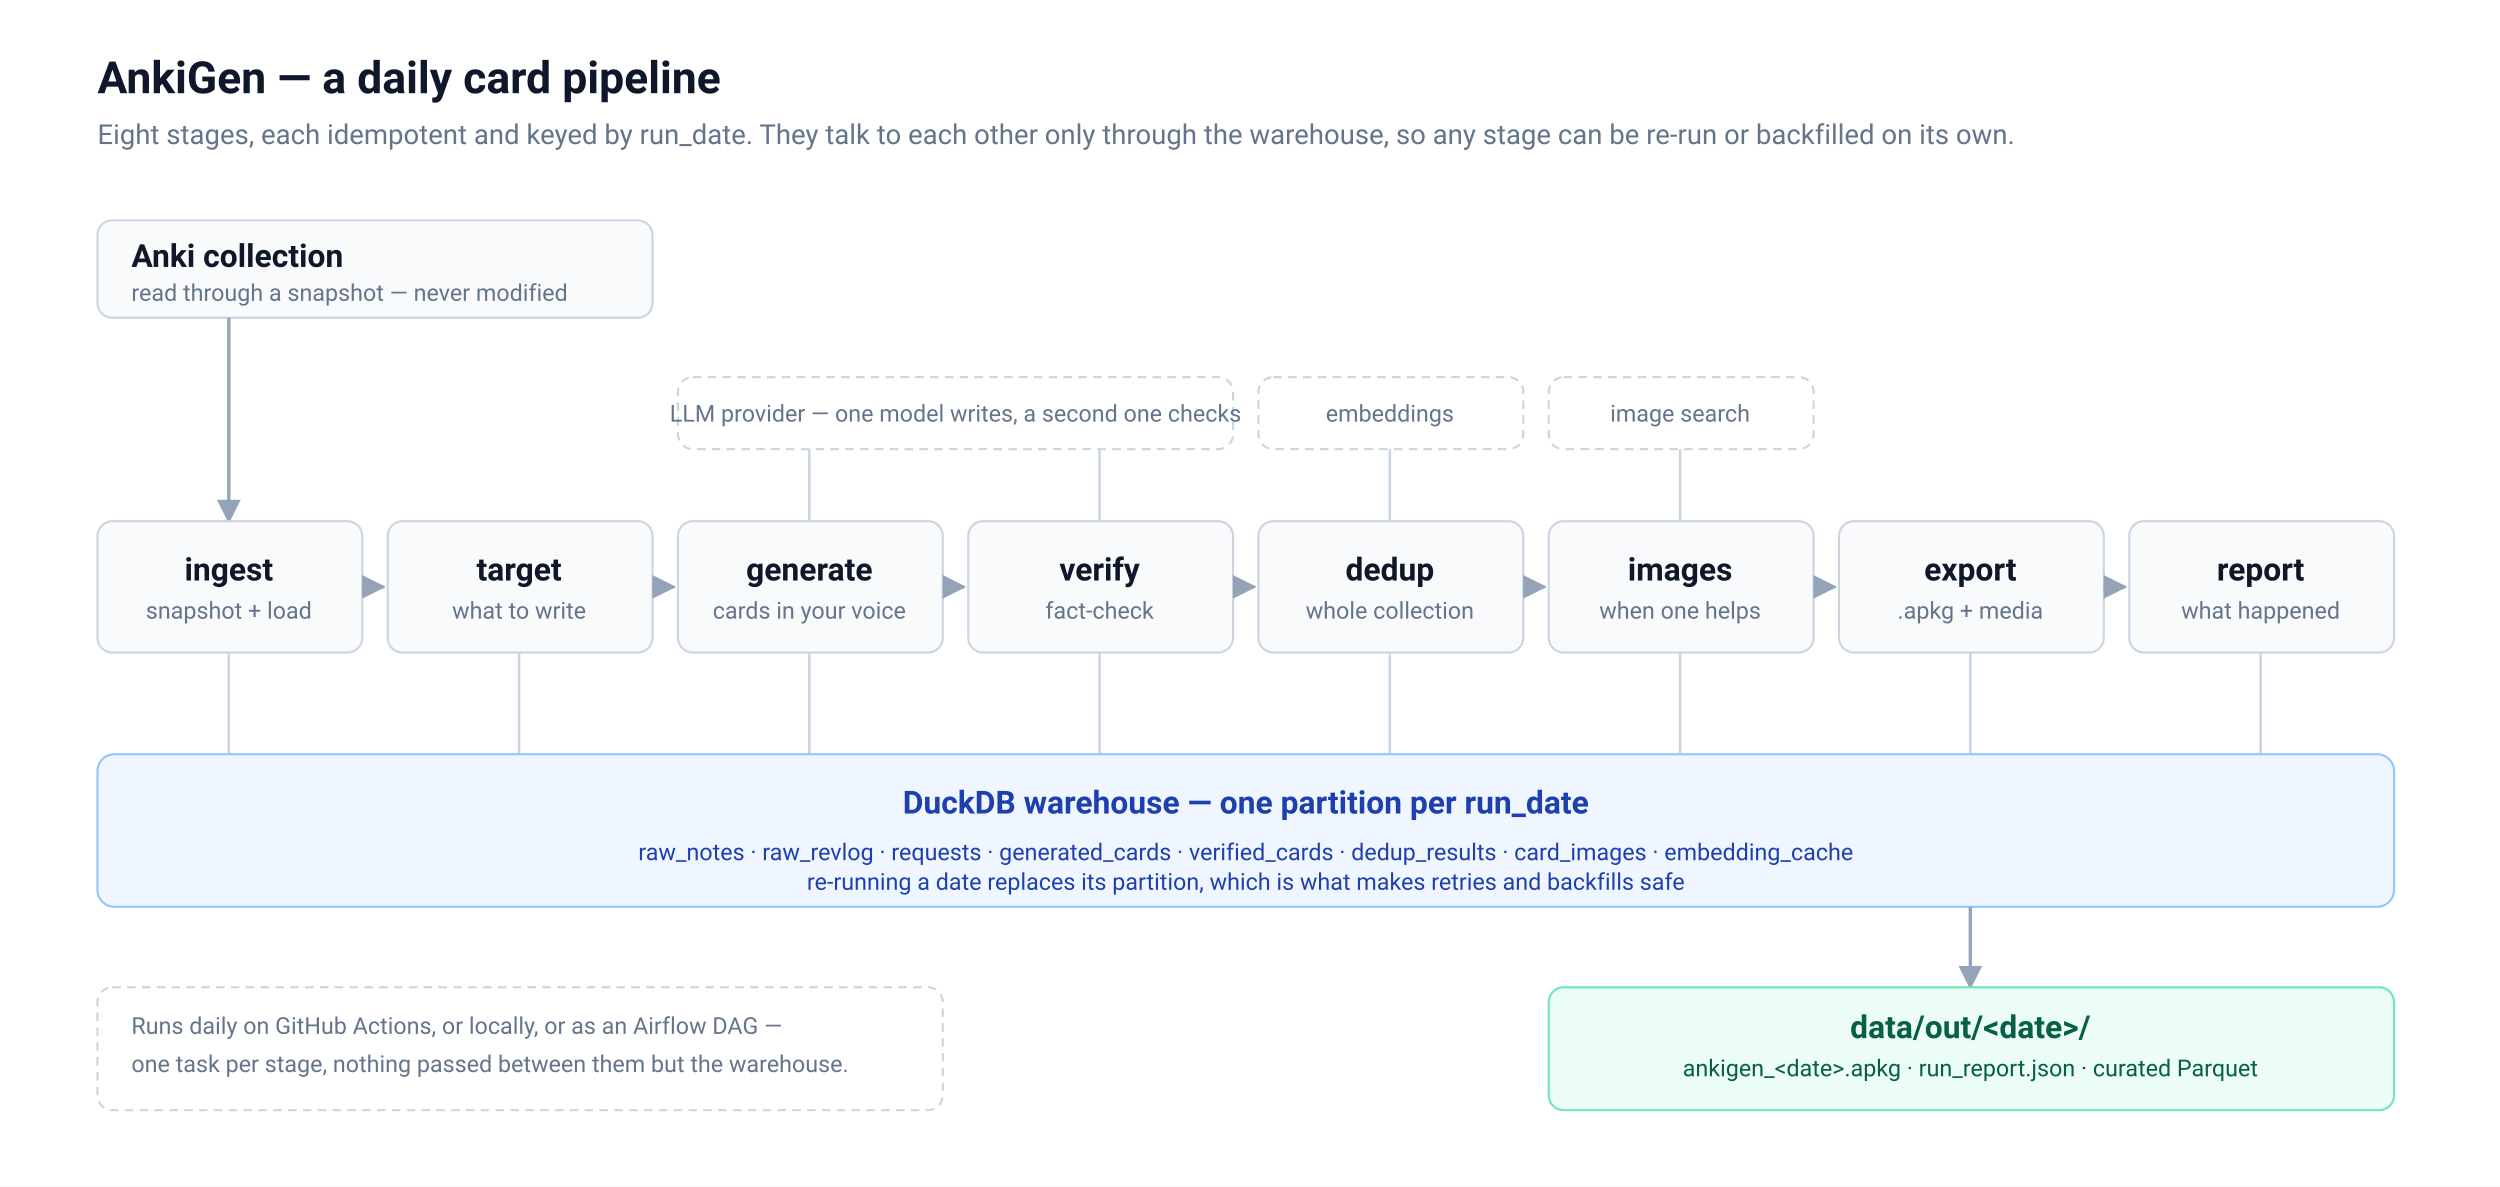
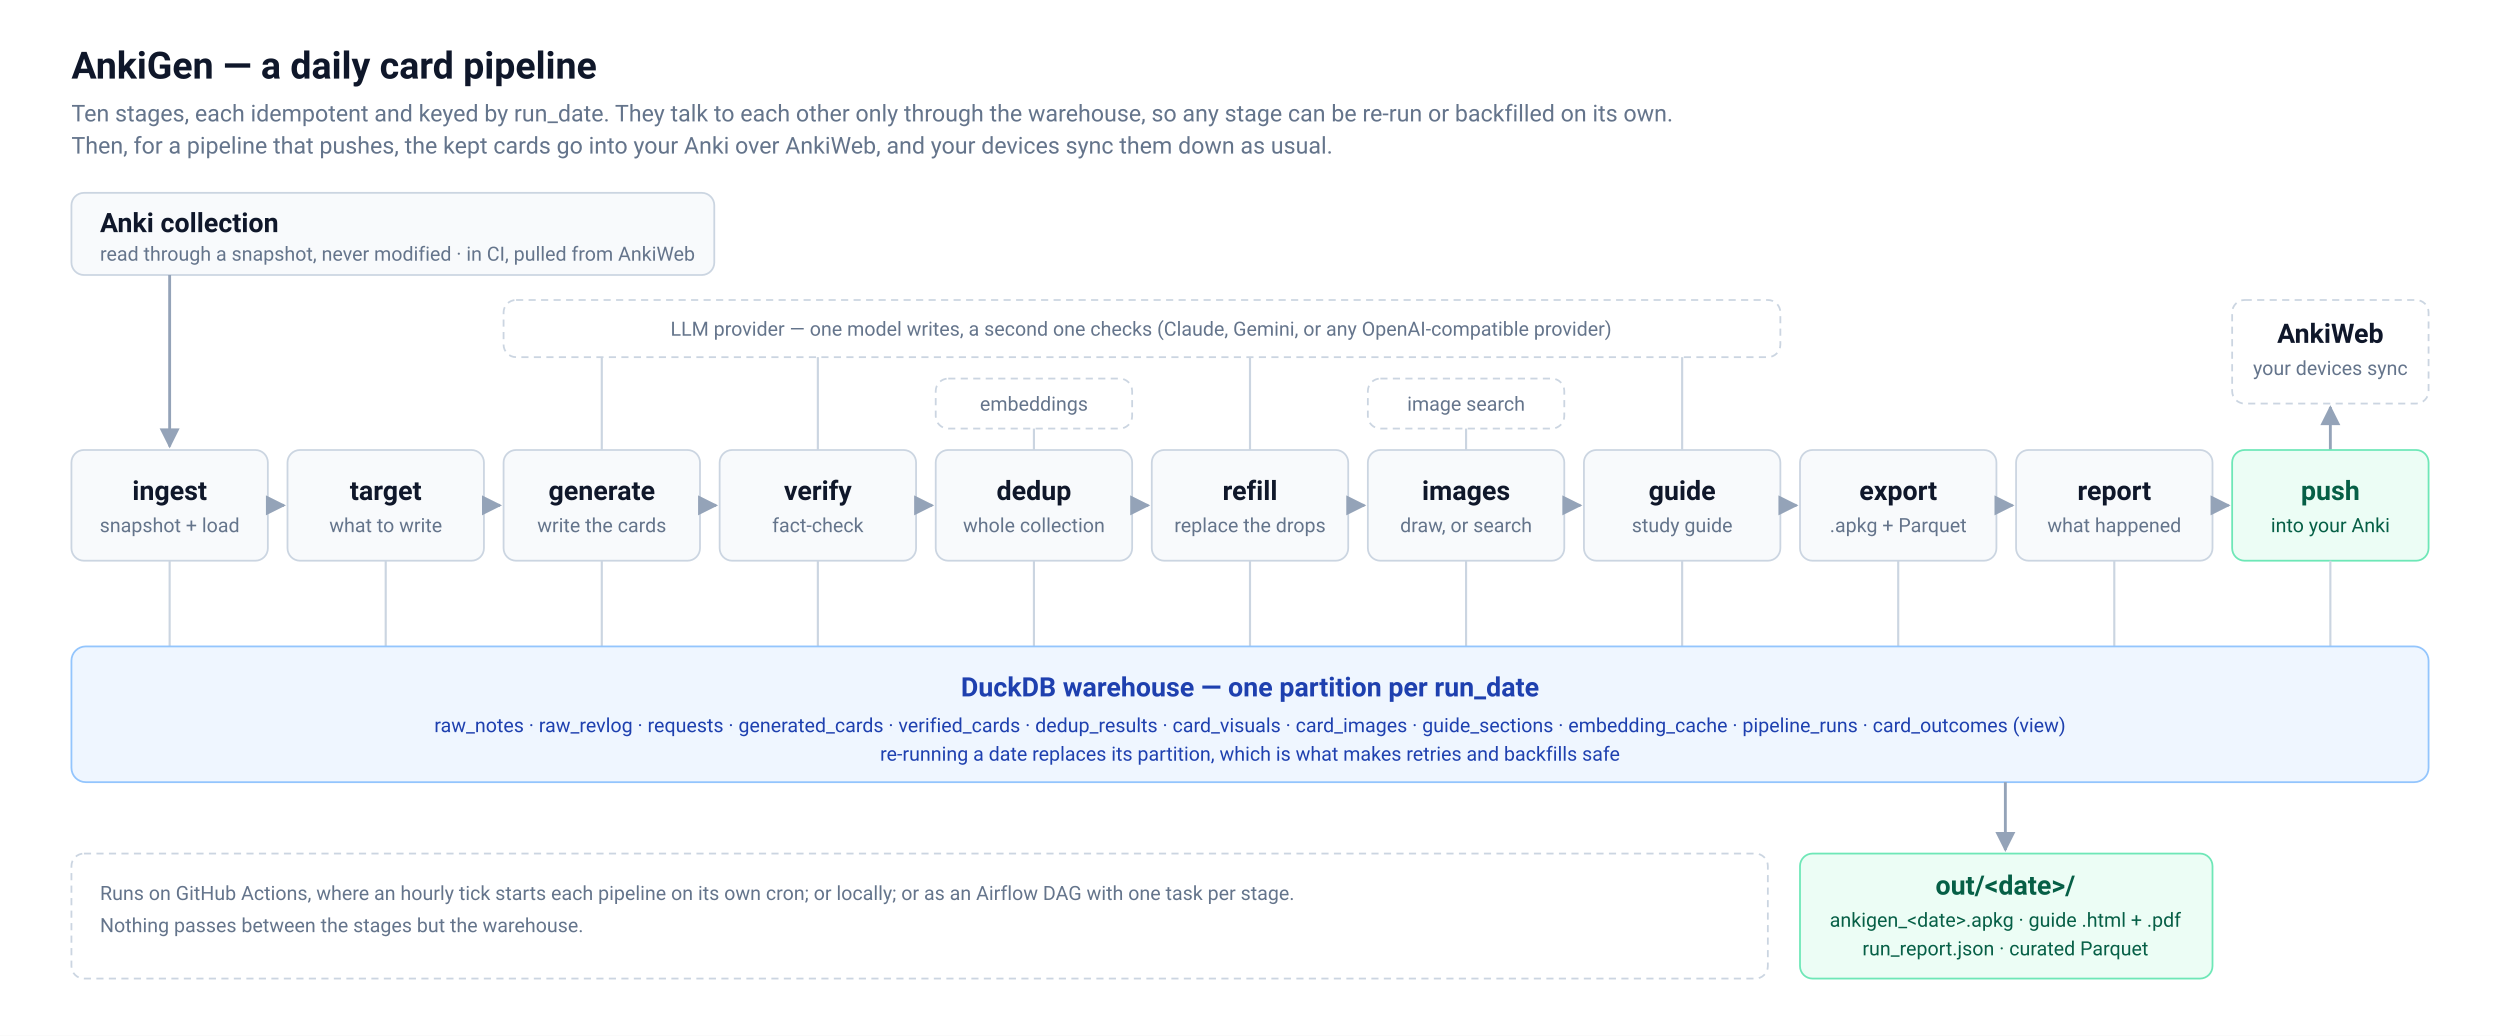
- <svg xmlns="http://www.w3.org/2000/svg" viewBox="0 0 1180 560" width="1180" height="560" font-family="-apple-system, BlinkMacSystemFont, 'Segoe UI', Roboto, Helvetica, Arial, sans-serif">
+ <svg xmlns="http://www.w3.org/2000/svg" viewBox="0 0 1400 580" width="1400" height="580" font-family="-apple-system, BlinkMacSystemFont, 'Segoe UI', Roboto, Helvetica, Arial, sans-serif">
  <style>
    .bg    { fill: #ffffff; }
    .card  { fill: #f8fafc; stroke: #cbd5e1; }
    .name  { fill: #0f172a; font-size: 15px; font-weight: 600; }
    .sub   { fill: #64748b; font-size: 11px; }
    .title { fill: #0f172a; font-size: 21px; font-weight: 600; }
    .lede  { fill: #64748b; font-size: 13px; }
    .wh    { fill: #eff6ff; stroke: #93c5fd; }
    .whtxt { fill: #1e40af; }
    .out   { fill: #ecfdf5; stroke: #6ee7b7; }
    .outtxt{ fill: #065f46; }
    .ext   { fill: none; stroke: #cbd5e1; stroke-dasharray: 4 3; }
    .exttxt{ fill: #64748b; font-size: 11px; }
    .flow  { stroke: #94a3b8; fill: none; stroke-width: 1.6; }
    .tick  { stroke: #cbd5e1; stroke-width: 1.2; }
    @media (prefers-color-scheme: dark) {
      .bg    { fill: #0d1117; }
      .card  { fill: #161b22; stroke: #30363d; }
      .name  { fill: #e6edf3; }
      .sub   { fill: #8b949e; }
      .title { fill: #e6edf3; }
      .lede  { fill: #8b949e; }
      .wh    { fill: #0b2545; stroke: #1f6feb; }
      .whtxt { fill: #79c0ff; }
      .out   { fill: #0d2b22; stroke: #238636; }
      .outtxt{ fill: #7ee2b8; }
      .ext   { stroke: #30363d; }
      .exttxt{ fill: #8b949e; }
      .flow  { stroke: #6e7681; }
      .tick  { stroke: #30363d; }
    }
  </style>
  <defs>
    <marker id="a" viewBox="0 0 10 10" refX="9" refY="5" markerWidth="7" markerHeight="7" orient="auto">
      <path d="M0,0 L10,5 L0,10 z" fill="#94a3b8" />
    </marker>
  </defs>
-   <rect class="bg" width="1180" height="560" />
-   <text class="title" x="46" y="44">AnkiGen — a daily card pipeline</text>
-   <text class="lede" x="46" y="68">Eight stages, each idempotent and keyed by run_date. They talk to each other only through the warehouse, so any stage can be re-run or backfilled on its own.</text>
-   <rect class="card" x="46" y="104" width="262" height="46" rx="7" />
-   <text class="name" x="62" y="126">Anki collection</text>
-   <text class="sub" x="62" y="142">read through a snapshot — never modified</text>
-   <path class="flow" d="M108 150 L108 246" marker-end="url(#a)" />
-   <rect class="ext" x="320" y="178" width="262" height="34" rx="7" />
-   <text class="exttxt" x="451" y="199" text-anchor="middle">LLM provider — one model writes, a second one checks</text>
-   <path class="tick" d="M382 212 L382 246" />
-   <path class="tick" d="M519 212 L519 246" />
-   <rect class="ext" x="594" y="178" width="125" height="34" rx="7" />
-   <text class="exttxt" x="656" y="199" text-anchor="middle">embeddings</text>
-   <path class="tick" d="M656 212 L656 246" />
-   <rect class="ext" x="731" y="178" width="125" height="34" rx="7" />
-   <text class="exttxt" x="793" y="199" text-anchor="middle">image search</text>
-   <path class="tick" d="M793 212 L793 246" />
+   <rect class="bg" width="1400" height="580" />
+   <text class="title" x="40" y="44">AnkiGen — a daily card pipeline</text>
+   <text class="lede" x="40" y="68">Ten stages, each idempotent and keyed by run_date. They talk to each other only through the warehouse, so any stage can be re-run or backfilled on its own.</text>
+   <text class="lede" x="40" y="86">Then, for a pipeline that pushes, the kept cards go into your Anki over AnkiWeb, and your devices sync them down as usual.</text>
+   <rect class="card" x="40" y="108" width="360" height="46" rx="7" />
+   <text class="name" x="56" y="130">Anki collection</text>
+   <text class="sub" x="56" y="146">read through a snapshot, never modified · in CI, pulled from AnkiWeb</text>
+   <path class="flow" d="M95 154 L95 250" marker-end="url(#a)" />
+   <rect class="ext" x="282" y="168" width="715" height="32" rx="7" />
+   <text class="exttxt" x="639" y="188" text-anchor="middle">LLM provider — one model writes, a second one checks (Claude, Gemini, or any OpenAI-compatible provider)</text>
+   <path class="tick" d="M337 200 L337 252 M458 200 L458 252 M700 200 L700 252 M942 200 L942 252" />
+   <rect class="ext" x="524" y="212" width="110" height="28" rx="7" />
+   <text class="exttxt" x="579" y="230" text-anchor="middle">embeddings</text>
+   <path class="tick" d="M579 240 L579 252" />
+   <rect class="ext" x="766" y="212" width="110" height="28" rx="7" />
+   <text class="exttxt" x="821" y="230" text-anchor="middle">image search</text>
+   <path class="tick" d="M821 240 L821 252" />
+   <rect class="ext" x="1250" y="168" width="110" height="58" rx="7" />
+   <text class="name" x="1305" y="192" text-anchor="middle">AnkiWeb</text>
+   <text class="exttxt" x="1305" y="210" text-anchor="middle">your devices sync</text>
+   <path class="flow" d="M1305 252 L1305 228" marker-end="url(#a)" />
  <g>
-     <rect class="card" x="46" y="246" width="125" height="62" rx="7" />
-     <text class="name" x="108" y="274" text-anchor="middle">ingest</text>
-     <text class="sub" x="108" y="292" text-anchor="middle">snapshot + load</text>
-     <rect class="card" x="183" y="246" width="125" height="62" rx="7" />
-     <text class="name" x="245" y="274" text-anchor="middle">target</text>
-     <text class="sub" x="245" y="292" text-anchor="middle">what to write</text>
-     <rect class="card" x="320" y="246" width="125" height="62" rx="7" />
-     <text class="name" x="382" y="274" text-anchor="middle">generate</text>
-     <text class="sub" x="382" y="292" text-anchor="middle">cards in your voice</text>
-     <rect class="card" x="457" y="246" width="125" height="62" rx="7" />
-     <text class="name" x="519" y="274" text-anchor="middle">verify</text>
-     <text class="sub" x="519" y="292" text-anchor="middle">fact-check</text>
-     <rect class="card" x="594" y="246" width="125" height="62" rx="7" />
-     <text class="name" x="656" y="274" text-anchor="middle">dedup</text>
-     <text class="sub" x="656" y="292" text-anchor="middle">whole collection</text>
-     <rect class="card" x="731" y="246" width="125" height="62" rx="7" />
-     <text class="name" x="793" y="274" text-anchor="middle">images</text>
-     <text class="sub" x="793" y="292" text-anchor="middle">when one helps</text>
-     <rect class="card" x="868" y="246" width="125" height="62" rx="7" />
-     <text class="name" x="930" y="274" text-anchor="middle">export</text>
-     <text class="sub" x="930" y="292" text-anchor="middle">.apkg + media</text>
-     <rect class="card" x="1005" y="246" width="125" height="62" rx="7" />
-     <text class="name" x="1067" y="274" text-anchor="middle">report</text>
-     <text class="sub" x="1067" y="292" text-anchor="middle">what happened</text>
+     <rect class="card" x="40" y="252" width="110" height="62" rx="7" />
+     <text class="name" x="95" y="280" text-anchor="middle">ingest</text>
+     <text class="sub" x="95" y="298" text-anchor="middle">snapshot + load</text>
+     <rect class="card" x="161" y="252" width="110" height="62" rx="7" />
+     <text class="name" x="216" y="280" text-anchor="middle">target</text>
+     <text class="sub" x="216" y="298" text-anchor="middle">what to write</text>
+     <rect class="card" x="282" y="252" width="110" height="62" rx="7" />
+     <text class="name" x="337" y="280" text-anchor="middle">generate</text>
+     <text class="sub" x="337" y="298" text-anchor="middle">write the cards</text>
+     <rect class="card" x="403" y="252" width="110" height="62" rx="7" />
+     <text class="name" x="458" y="280" text-anchor="middle">verify</text>
+     <text class="sub" x="458" y="298" text-anchor="middle">fact-check</text>
+     <rect class="card" x="524" y="252" width="110" height="62" rx="7" />
+     <text class="name" x="579" y="280" text-anchor="middle">dedup</text>
+     <text class="sub" x="579" y="298" text-anchor="middle">whole collection</text>
+     <rect class="card" x="645" y="252" width="110" height="62" rx="7" />
+     <text class="name" x="700" y="280" text-anchor="middle">refill</text>
+     <text class="sub" x="700" y="298" text-anchor="middle">replace the drops</text>
+     <rect class="card" x="766" y="252" width="110" height="62" rx="7" />
+     <text class="name" x="821" y="280" text-anchor="middle">images</text>
+     <text class="sub" x="821" y="298" text-anchor="middle">draw, or search</text>
+     <rect class="card" x="887" y="252" width="110" height="62" rx="7" />
+     <text class="name" x="942" y="280" text-anchor="middle">guide</text>
+     <text class="sub" x="942" y="298" text-anchor="middle">study guide</text>
+     <rect class="card" x="1008" y="252" width="110" height="62" rx="7" />
+     <text class="name" x="1063" y="280" text-anchor="middle">export</text>
+     <text class="sub" x="1063" y="298" text-anchor="middle">.apkg + Parquet</text>
+     <rect class="card" x="1129" y="252" width="110" height="62" rx="7" />
+     <text class="name" x="1184" y="280" text-anchor="middle">report</text>
+     <text class="sub" x="1184" y="298" text-anchor="middle">what happened</text>
+     <rect class="out" x="1250" y="252" width="110" height="62" rx="7" />
+     <text class="name outtxt" x="1305" y="280" text-anchor="middle">push</text>
+     <text class="sub outtxt" x="1305" y="298" text-anchor="middle">into your Anki</text>
  </g>
  <g class="flow" marker-end="url(#a)">
-     <path d="M171 277 L181 277" />
-     <path d="M308 277 L318 277" />
-     <path d="M445 277 L455 277" />
-     <path d="M582 277 L592 277" />
-     <path d="M719 277 L729 277" />
-     <path d="M856 277 L866 277" />
-     <path d="M993 277 L1003 277" />
+     <path d="M150 283 L159 283" />
+     <path d="M271 283 L280 283" />
+     <path d="M392 283 L401 283" />
+     <path d="M513 283 L522 283" />
+     <path d="M634 283 L643 283" />
+     <path d="M755 283 L764 283" />
+     <path d="M876 283 L885 283" />
+     <path d="M997 283 L1006 283" />
+     <path d="M1118 283 L1127 283" />
+     <path d="M1239 283 L1248 283" />
  </g>
-   <path class="tick" d="M108 308 L108 356 M245 308 L245 356 M382 308 L382 356 M519 308 L519 356                         M656 308 L656 356 M793 308 L793 356 M930 308 L930 356 M1067 308 L1067 356" />
-   <rect class="wh" x="46" y="356" width="1084" height="72" rx="8" />
-   <text class="name whtxt" x="588" y="384" text-anchor="middle">DuckDB warehouse — one partition per run_date</text>
-   <text class="sub whtxt" x="588" y="406" text-anchor="middle">raw_notes · raw_revlog · requests · generated_cards · verified_cards · dedup_results · card_images · embedding_cache</text>
-   <text class="sub whtxt" x="588" y="420" text-anchor="middle">re-running a date replaces its partition, which is what makes retries and backfills safe</text>
-   <path class="flow" d="M930 428 L930 466" marker-end="url(#a)" />
-   <rect class="out" x="731" y="466" width="399" height="58" rx="7" />
-   <text class="name outtxt" x="930" y="490" text-anchor="middle">data/out/&lt;date&gt;/</text>
-   <text class="sub outtxt" x="930" y="508" text-anchor="middle">ankigen_&lt;date&gt;.apkg · run_report.json · curated Parquet</text>
-   <rect class="ext" x="46" y="466" width="399" height="58" rx="7" />
-   <text class="exttxt" x="62" y="488">Runs daily on GitHub Actions, or locally, or as an Airflow DAG —</text>
-   <text class="exttxt" x="62" y="506">one task per stage, nothing passed between them but the warehouse.</text>
+   <path class="tick" d="M95 314 L95 362 M216 314 L216 362 M337 314 L337 362 M458 314 L458 362                         M579 314 L579 362 M700 314 L700 362 M821 314 L821 362 M942 314 L942 362                         M1063 314 L1063 362 M1184 314 L1184 362 M1305 314 L1305 362" />
+   <rect class="wh" x="40" y="362" width="1320" height="76" rx="8" />
+   <text class="name whtxt" x="700" y="390" text-anchor="middle">DuckDB warehouse — one partition per run_date</text>
+   <text class="sub whtxt" x="700" y="410" text-anchor="middle">raw_notes · raw_revlog · requests · generated_cards · verified_cards · dedup_results · card_visuals · card_images · guide_sections · embedding_cache · pipeline_runs · card_outcomes (view)</text>
+   <text class="sub whtxt" x="700" y="426" text-anchor="middle">re-running a date replaces its partition, which is what makes retries and backfills safe</text>
+   <path class="flow" d="M1123 438 L1123 476" marker-end="url(#a)" />
+   <rect class="out" x="1008" y="478" width="231" height="70" rx="7" />
+   <text class="name outtxt" x="1123" y="501" text-anchor="middle">out/&lt;date&gt;/</text>
+   <text class="sub outtxt" x="1123" y="519" text-anchor="middle">ankigen_&lt;date&gt;.apkg · guide .html + .pdf</text>
+   <text class="sub outtxt" x="1123" y="535" text-anchor="middle">run_report.json · curated Parquet</text>
+   <rect class="ext" x="40" y="478" width="950" height="70" rx="7" />
+   <text class="exttxt" x="56" y="504">Runs on GitHub Actions, where an hourly tick starts each pipeline on its own cron; or locally; or as an Airflow DAG with one task per stage.</text>
+   <text class="exttxt" x="56" y="522">Nothing passes between the stages but the warehouse.</text>
</svg>
